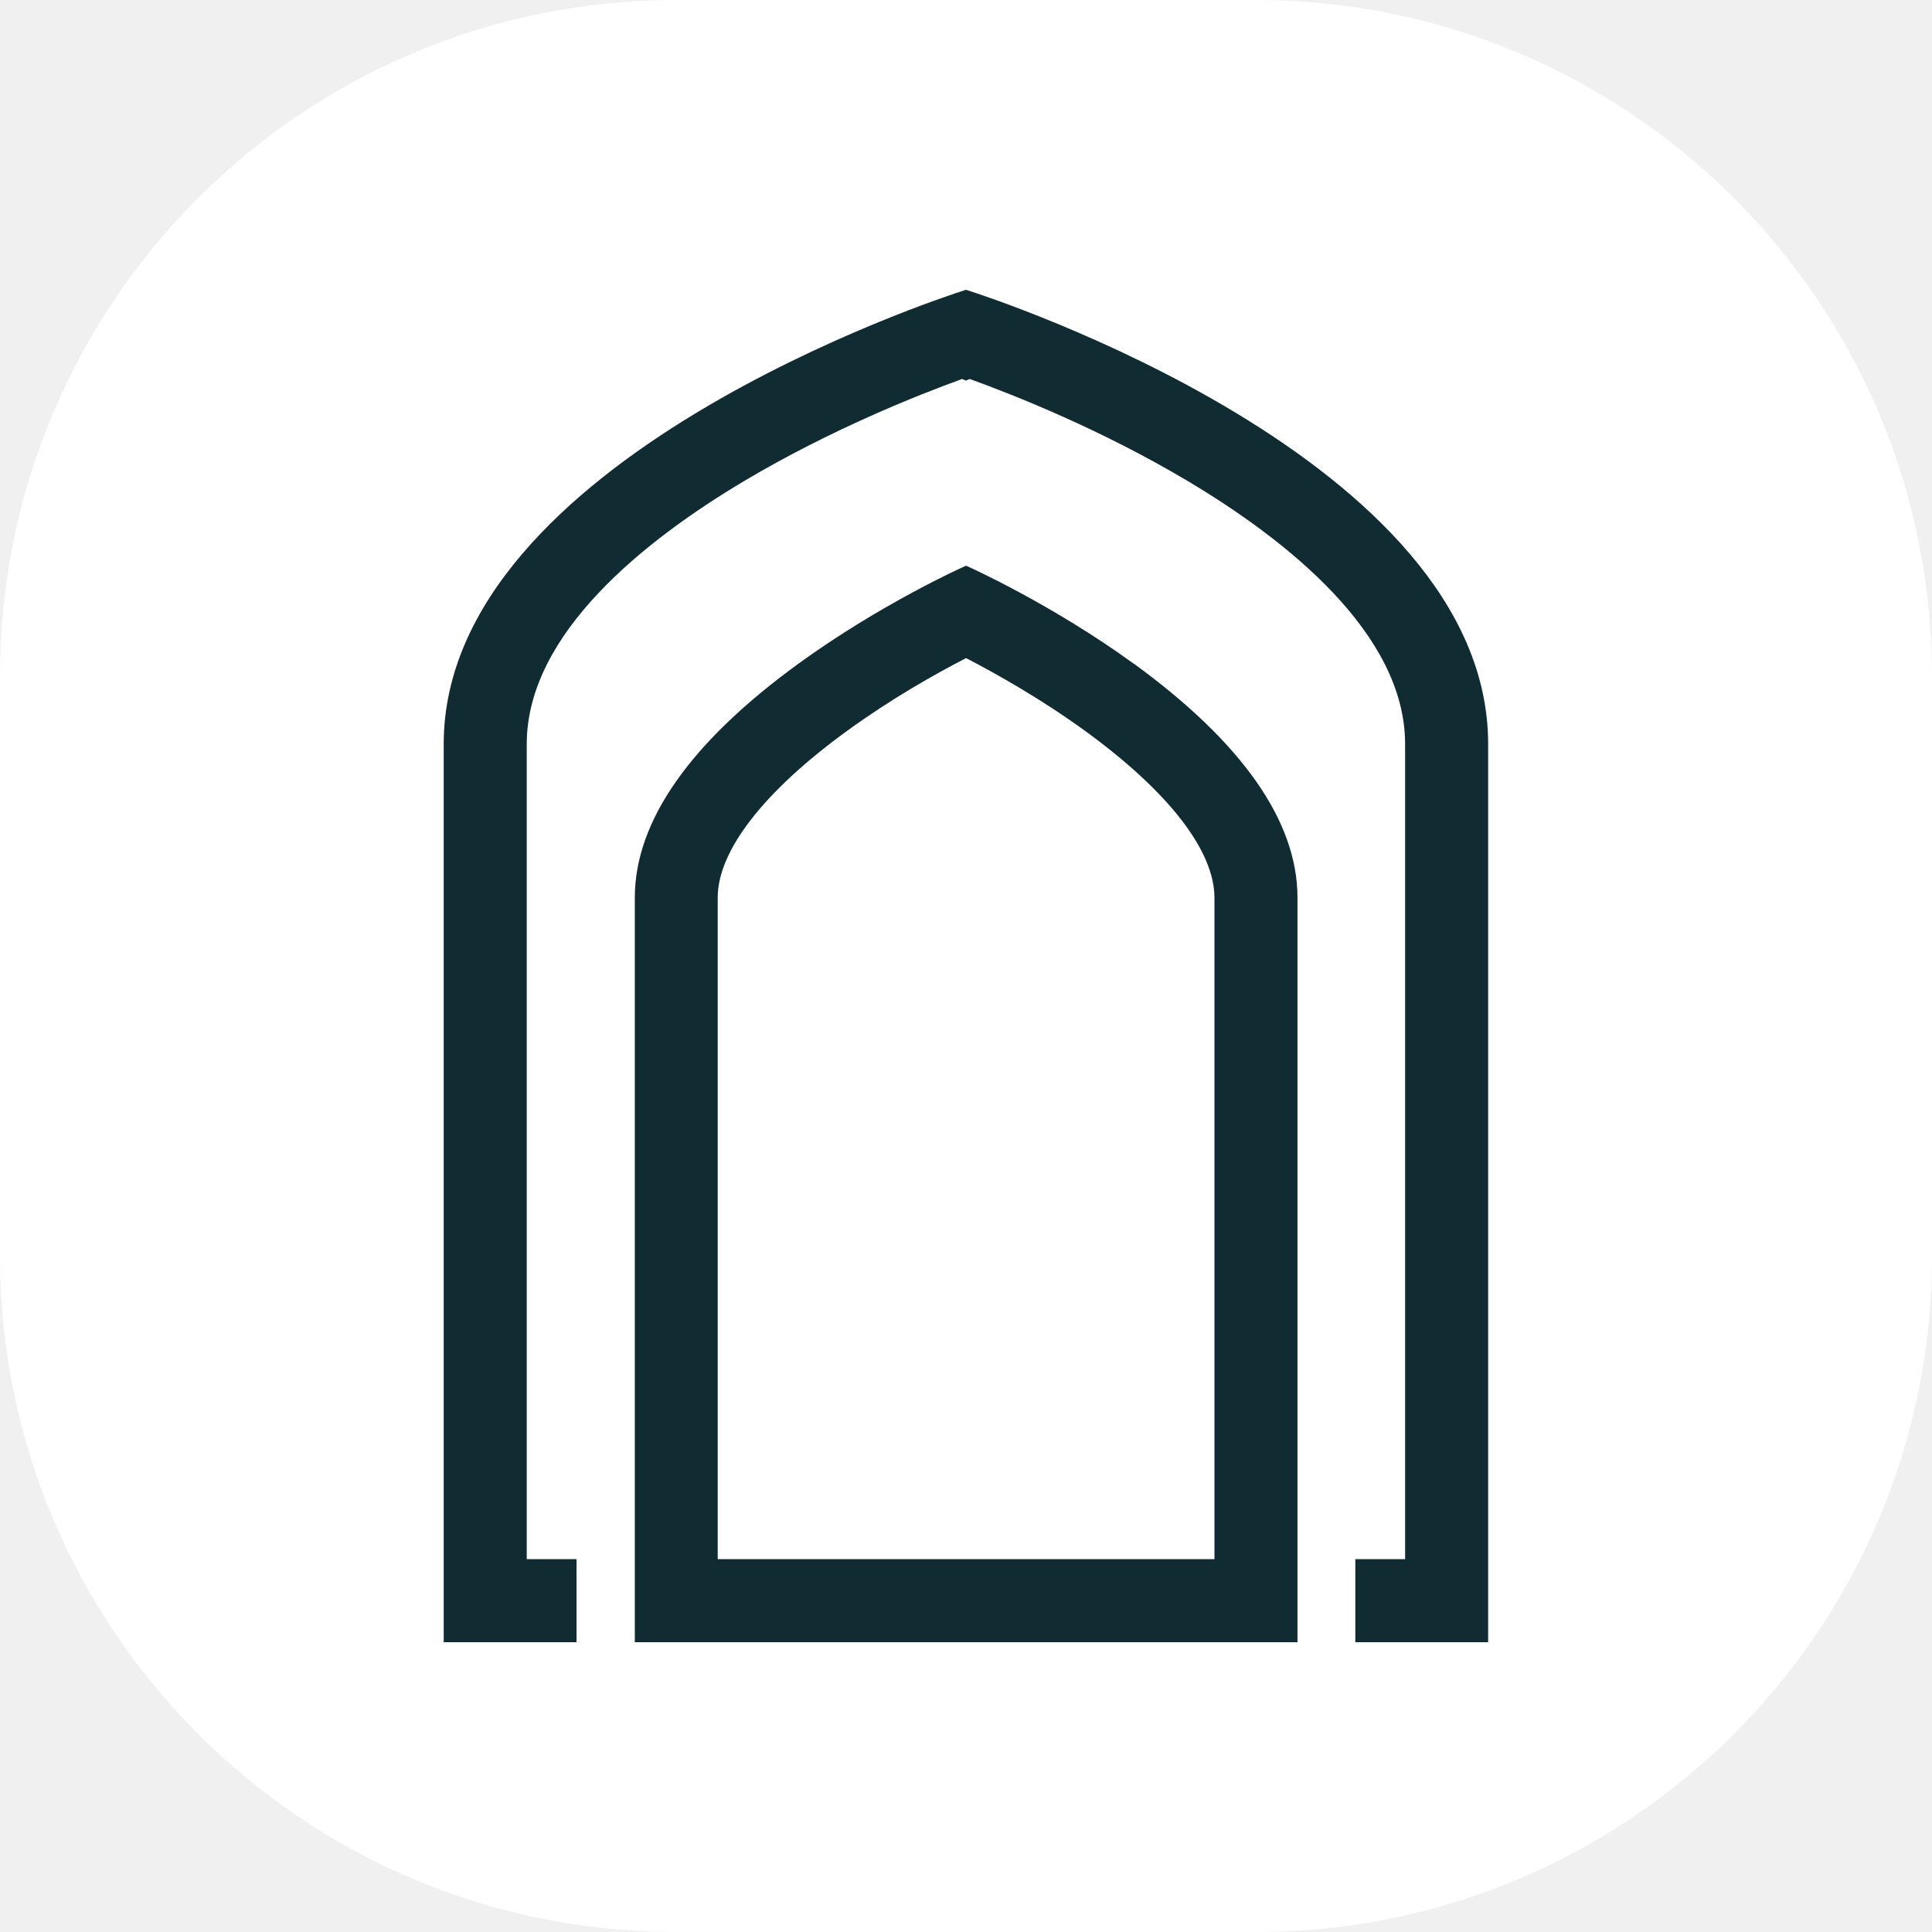
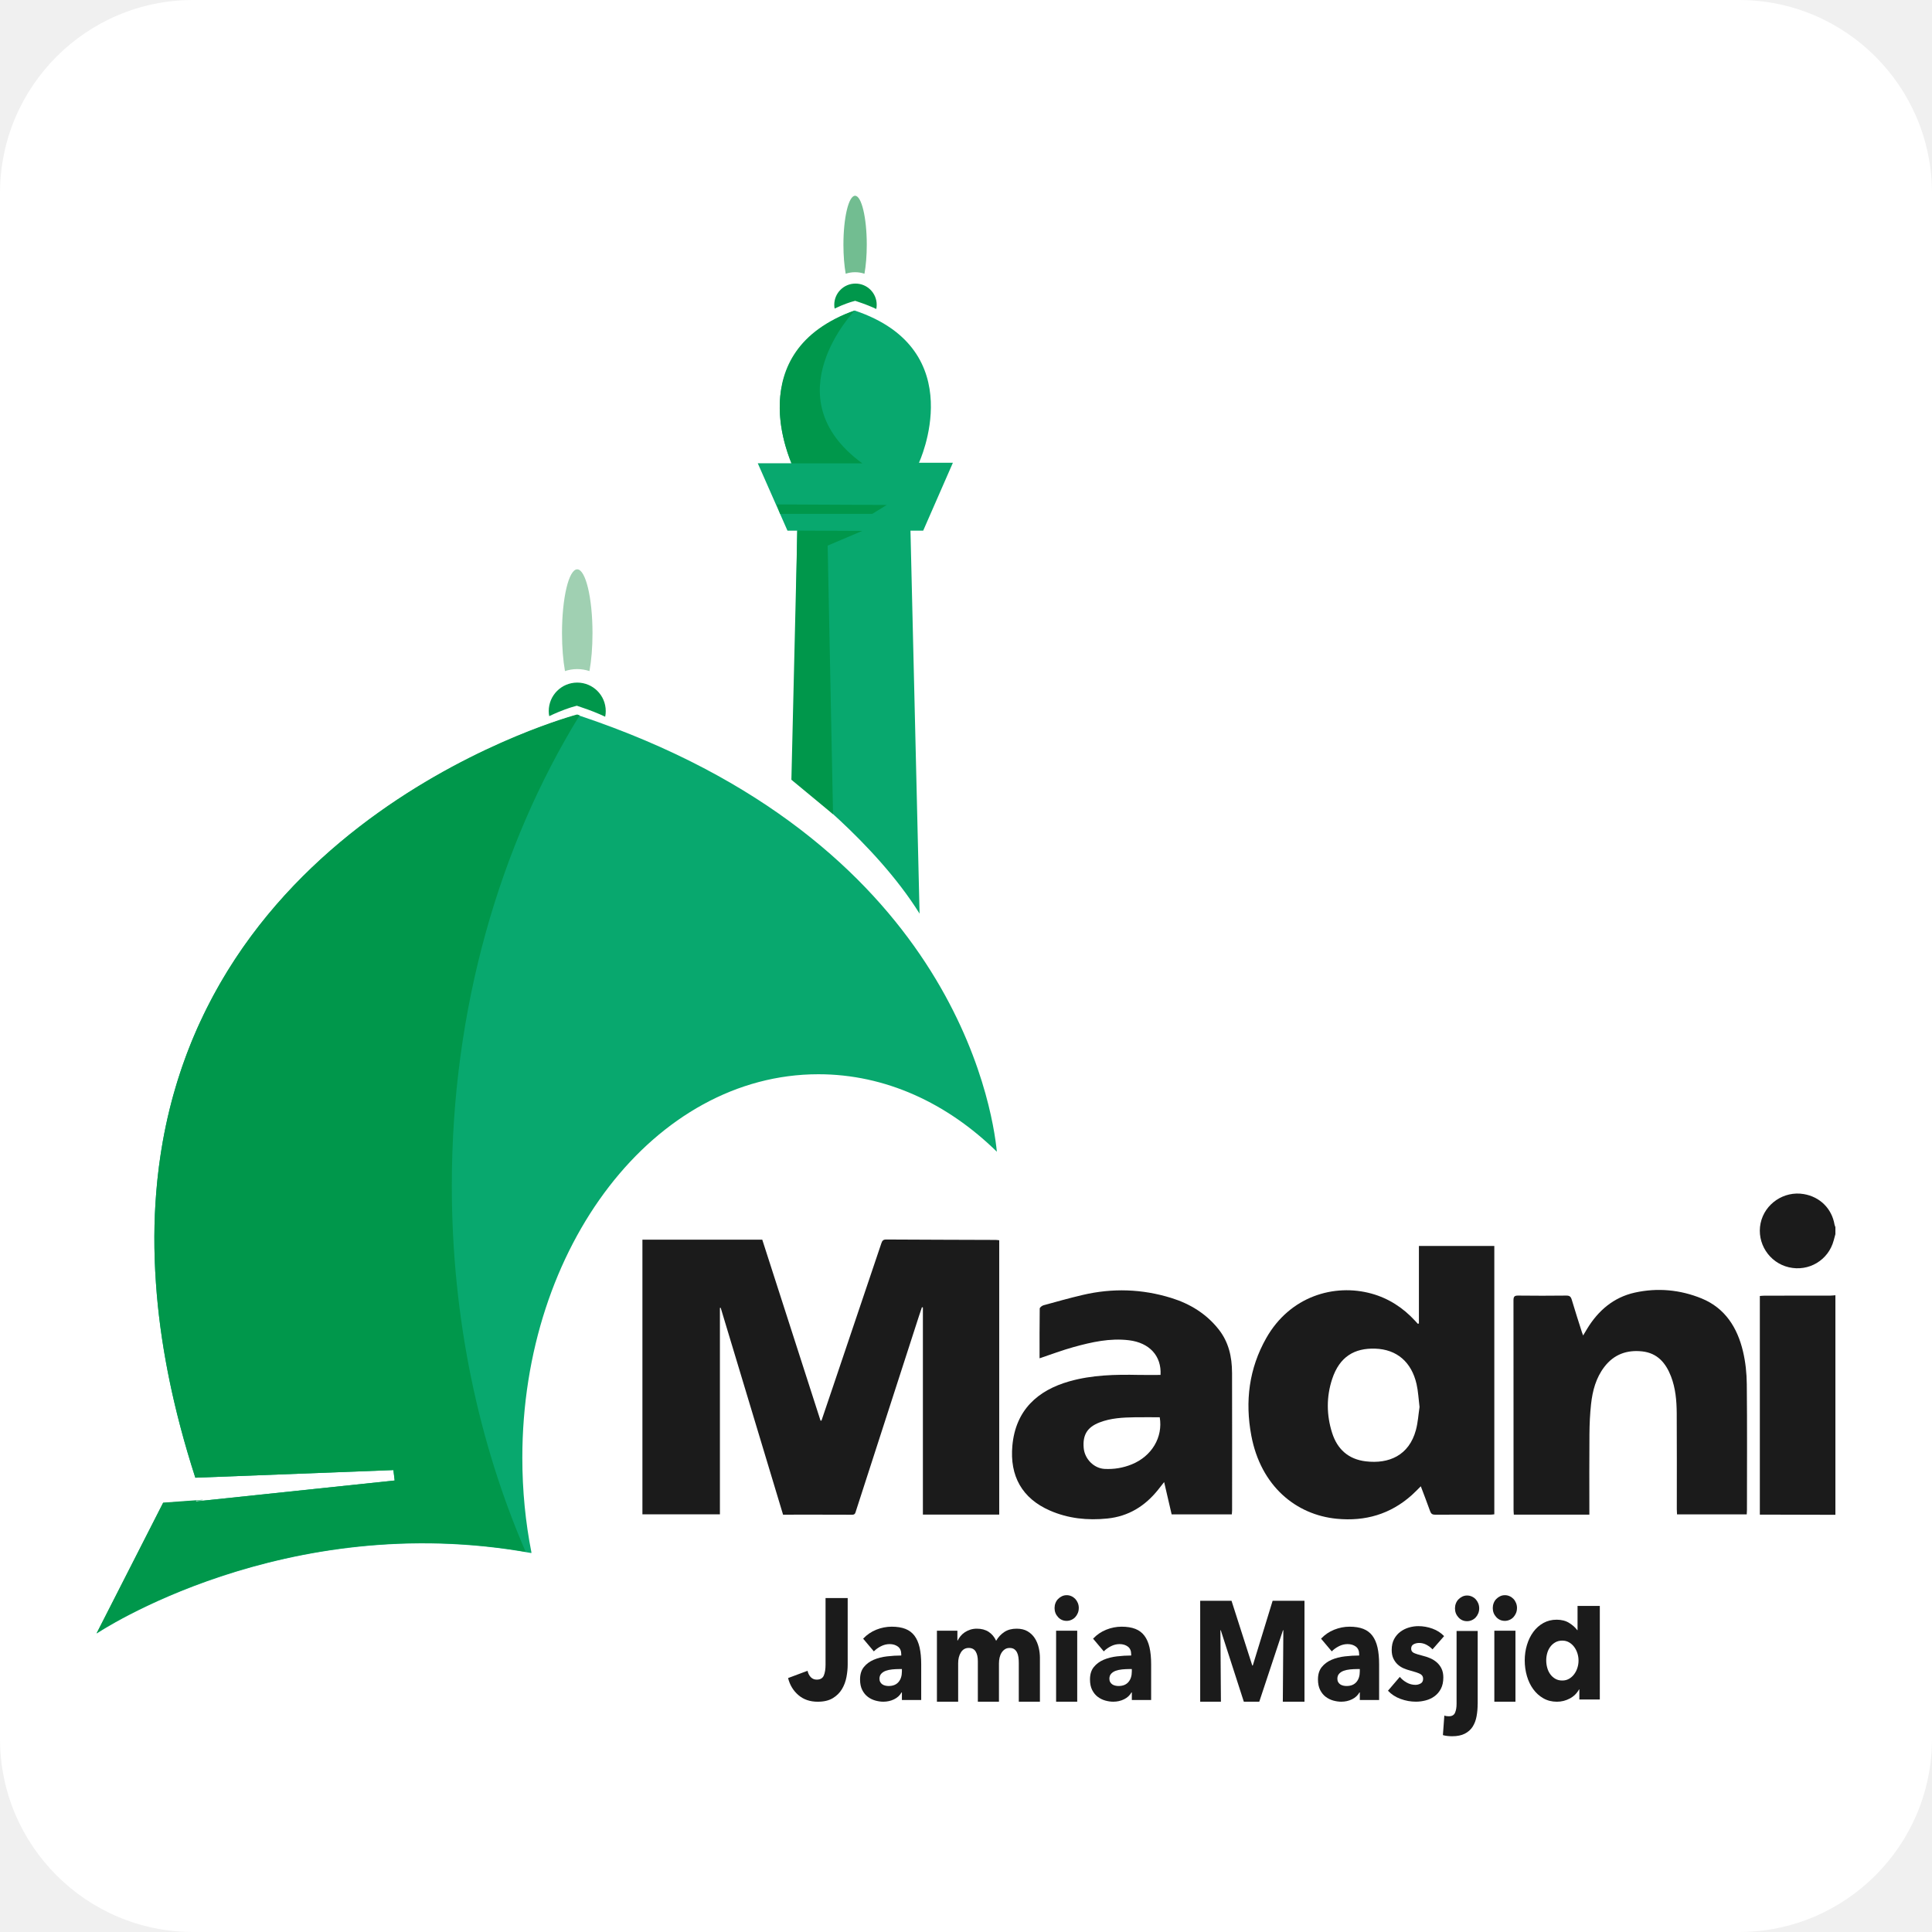
<svg xmlns="http://www.w3.org/2000/svg" version="1.1" width="1000" height="1000">
-   <g clip-path="url(#SvgjsClipPath1033)">
+   <g clip-path="url(#SvgjsClipPath1089)">
    <rect width="1000" height="1000" fill="#ffffff" />
-     <g transform="matrix(7.579859,0,0,7.579859,229.6643,150)">
-       <svg version="1.1" width="71.33" height="92.35">
-         <svg id="Layer_2" data-name="Layer 2" viewBox="0 0 71.33 92.35">
-           <defs>
-             <style>
-       .cls-1 {
-         fill: #112b32;
-       }
-     </style>
-             <clipPath id="SvgjsClipPath1033">
-               <rect width="1000" height="1000" x="0" y="0" rx="350" ry="350" />
-             </clipPath>
-           </defs>
-           <g id="Layer_1-2" data-name="Layer 1">
-             <g>
-               <path class="cls-1" d="M47.13,25.54c-5.59-4.06-11.2-6.58-11.26-6.61l-.2-.09-.2.09c-.06.02-5.69,2.56-11.26,6.61-7.41,5.39-11.16,10.76-11.16,15.97v50.84h45.25v-50.84c0-5.21-3.76-10.58-11.16-15.97ZM27.53,30.13c2.99-2.18,6.04-3.9,8.14-4.98,2.1,1.09,5.14,2.8,8.14,4.98,5.69,4.14,8.82,8.18,8.82,11.38v45.17H18.71v-45.17c0-3.2,3.13-7.24,8.82-11.38Z" />
-               <path class="cls-1" d="M35.82.05l-.16-.05-.15.05C34.06.51,0,11.6,0,31.02v61.33h9.07v-5.67h-3.4V31.02c0-7.56,8.11-13.96,14.91-18,5.85-3.47,11.73-5.81,14.82-6.93l.26.11.26-.11c3.1,1.12,8.98,3.46,14.82,6.93,6.8,4.04,14.91,10.45,14.91,18v55.66h-3.4v5.67h9.07V31.02C71.33,11.58,37.27.51,35.82.05Z" />
-             </g>
-           </g>
+     <g transform="matrix(1.041872,0,0,1.041872,50,101.3226)">
+       <svg version="1.1" width="863.83" height="765.31">
+         <svg id="a" viewBox="0 0 863.83 765.31">
+           <path d="M376.7,57.04s-54.83,15.51-31.57,75.87h-16.66l14.75,33.46h4.82l-1.81,124.34s40.34,30.11,62.62,65.93l-4.52-190.27h6.32l14.75-33.72h-16.86s26.31-56.08-31.85-75.61Z" fill="#08a86e" stroke-width="0" />
+           <path d="M387.55,54.17c0,.72-.06,1.42-.21,2.08-2.74-1.29-5.66-2.44-8.73-3.46l-1.75-.6-1.81.51c-.36.12-3.7,1.08-8.4,3.34-.12-.6-.18-1.23-.18-1.87,0-5.84,4.73-10.54,10.54-10.54s10.54,4.7,10.54,10.54Z" fill="#00974b" stroke-width="0" />
+           <path d="M382.62,24.3c0,5.4-.42,10.4-1.15,14.44-1.45-.49-3.05-.76-4.66-.76s-3.21.27-4.66.76c-.72-4.04-1.13-9.04-1.13-14.44,0-13.41,2.58-24.3,5.79-24.3s5.81,10.89,5.81,24.3Z" fill="#72bd91" stroke-width="0" />
+           <path d="M376.65,57.02s-41.47,42.98,3.77,75.93h-35.08s-26.21-55.73,31.3-75.93Z" fill="#00974b" stroke-width="0" />
+           <polygon points="337.89 153.34 339.59 158.03 385.38 158.03 392.55 153.6 337.89 153.34" fill="#00974b" stroke-width="0" />
+           <polygon points="348.12 166.35 380.4 166.5 363.19 173.8 365.86 307.25 345.17 290.12 348.12 166.35" fill="#00974b" stroke-width="0" />
+           <path d="M447.26,474.94c-24.66-24.18-55.37-38.51-88.67-38.51-81.24,0-147.09,85.33-147.09,190.56,0,16.29,1.57,32.07,4.55,47.15l-.18.15C92.77,652.01,0,714.31,0,714.31l.15-.33h.03l32.88-64.56,16.26-1.14.09.36,98.67-10.39-.63-5.18-98.37,3.79h-.06c-10.66-33.06-16.77-63.35-19.12-91.17-.15-1.87-.3-3.7-.42-5.54-1.11-15.84-1.02-30.83.15-45.04.69-8.73,1.81-17.16,3.25-25.32,29.66-165.54,205.86-211.91,205.86-211.91.39.12.78.24,1.14.39,184.12,61.57,205.08,193.45,207.37,216.67Z" fill="#08a86e" stroke-width="0" />
+           <path d="M252.94,256.02c0,.97-.08,1.9-.28,2.79-3.68-1.74-7.61-3.28-11.73-4.65l-2.35-.81-2.43.69c-.49.16-4.98,1.46-11.29,4.49-.16-.81-.24-1.66-.24-2.51,0-7.85,6.35-14.16,14.16-14.16s14.16,6.31,14.16,14.16Z" fill="#00974b" stroke-width="0" />
+           <path d="M246.36,217.3c0,7.04-.54,13.57-1.51,18.85-1.9-.64-3.97-1-6.08-1s-4.19.35-6.08,1c-.93-5.27-1.48-11.8-1.48-18.85,0-17.5,3.37-31.71,7.56-31.71s7.59,14.22,7.59,31.71Z" fill="#a0d0b2" stroke-width="0" />
+           <path d="M239.88,258.28c-39.74,64.62-63.41,145.58-63.41,233.44,0,65.85,13.28,127.82,36.67,181.95C94.66,653.34,4.91,710.88.18,713.99h-.03c-.09.09-.15.12-.15.12l33.06-64.86,16.23-1.17,3.4-.24c0,.06.03.15.06.21l-3.43.24.09.36,98.67-10.39-.63-5.18-98.37,3.79c-11.38-35.23-17.58-67.39-19.6-96.71-1.11-15.84-1.02-30.83.15-45.04,15.02-186.38,209.11-237.41,209.11-237.41.42.12.81.27,1.23.42-.03.06-.06.09-.09.15Z" fill="#00974b" stroke-width="0" />
+           <path d="M863.83,655.3c-11.5-.03-23-.06-34.5-.09-.95,0-1.9,0-3.04,0v-108.62c.73-.05,1.57-.16,2.4-.16,10.84-.01,21.69,0,32.53-.02.87,0,1.74-.12,2.61-.19v109.07Z" fill="#1b1b1b" stroke-width="0" />
+           <path d="M863.83,515.88c-.28,1.03-.57,2.06-.84,3.09-2.6,9.81-12.35,15.66-22.28,13.36-9.81-2.27-16.1-12.08-14.04-21.9,2.03-9.67,11.61-16.14,21.44-14.47,8.06,1.37,13.94,7.21,15.29,15.18.07.42.28.82.43,1.22v3.52Z" fill="#1b1b1b" stroke-width="0" />
+           <path d="M271.16,518.61h59.54c9.65,29.96,19.29,59.92,28.94,89.89.16,0,.32,0,.48,0,1.81-5.34,3.62-10.68,5.43-16.02,8.12-24.04,16.25-48.07,24.33-72.12.43-1.28.95-1.84,2.43-1.83,18.1.11,36.2.14,54.3.21.57,0,1.14.1,1.81.17v136.29h-37.92v-102.92c-.16-.03-.32-.07-.48-.1-.5,1.5-1.02,3-1.51,4.5-10.41,32.21-20.82,64.42-31.24,96.63-.3.92-.37,1.96-1.88,1.95-11.36-.06-22.71-.03-34.36-.03-10.33-34.25-20.65-68.51-30.98-102.76-.13.01-.26.03-.39.04v102.55h-38.5v-136.43Z" fill="#1b1b1b" stroke-width="0" />
+           <path d="M741.61,655.22h-37.54c-.05-.9-.13-1.68-.13-2.46,0-34.66,0-69.32-.04-103.98,0-1.76.39-2.42,2.29-2.39,7.99.1,15.98.09,23.96,0,1.63-.02,2.26.54,2.71,2.07,1.59,5.4,3.34,10.75,5.04,16.12.13.4.29.79.6,1.63.76-1.27,1.33-2.22,1.9-3.17,5.54-9.19,13.26-15.8,23.78-18.13,11.24-2.49,22.55-1.45,33.2,2.91,11.65,4.77,17.75,14.5,20.54,26.29,1.26,5.29,1.84,10.86,1.89,16.3.21,20.81.09,41.62.08,62.43,0,.71-.07,1.43-.11,2.25h-34.63c-.04-.85-.11-1.69-.11-2.53,0-15.9.06-31.8-.04-47.7-.04-6.23-.57-12.43-2.85-18.34-2.57-6.64-6.72-11.55-14.25-12.4-7.59-.85-14.05,1.44-18.81,7.63-4.2,5.46-5.92,11.89-6.65,18.57-.54,4.94-.76,9.93-.8,14.9-.11,12.38-.04,24.77-.04,37.15v2.84Z" fill="#1b1b1b" stroke-width="0" />
+           <path d="M656.92,521.74v38.49l-.52.19c-.48-.52-.96-1.04-1.44-1.56-5.94-6.47-13.15-11.11-21.54-13.44-18.56-5.14-40.55,1.3-52.32,22.05-8.61,15.17-10.62,31.48-7.45,48.44,4.7,25.12,22.21,39.42,42.51,41.36,14.09,1.35,26.53-2.24,37.16-11.7,1.52-1.35,2.92-2.84,4.54-4.44,1.59,4.22,3.17,8.28,4.63,12.38.47,1.31,1.14,1.75,2.55,1.74,9.23-.07,18.47-.03,27.7-.04.56,0,1.11-.11,1.64-.16v-133.31h-37.46ZM655.43,613.18c-3.42,12.66-13.44,16.93-24.91,15.56-8.64-1.03-14.15-6.04-16.72-14.14-2.82-8.87-2.89-17.95.03-26.78,3.69-11.17,11.15-15.38,21.32-15.07,10.84.33,18.11,6.7,20.6,17.61.82,3.61.98,7.37,1.48,11.39-.56,3.66-.78,7.65-1.8,11.42Z" fill="#1b1b1b" stroke-width="0" />
+           <path d="M564.08,584.67c-.02-7.84-1.66-15.23-6.71-21.58-6.15-7.74-14.17-12.62-23.45-15.51-14.51-4.51-29.22-4.98-44.01-1.51-6.54,1.53-13.02,3.35-19.5,5.14-.74.21-1.86,1.07-1.87,1.64-.12,8.26-.08,16.52-.08,24.7,5.72-1.91,11.25-4.02,16.93-5.59,8.97-2.47,18.01-4.52,27.48-3.38,10.18,1.23,16.24,7.79,15.69,17.23-3.73,0-7.3.06-10.87-.01-11.59-.24-23.13-.01-34.41,3.19-15.66,4.44-26.72,14.19-28.33,31.98-1.36,15.02,4.8,26.16,18.63,32.21,9.14,4,18.73,4.97,28.59,3.96,10.44-1.07,18.61-6.13,25.09-14.18.99-1.23,1.95-2.48,3.09-3.93,1.29,5.57,2.51,10.83,3.73,16.07h29.89c.05-.76.14-1.41.14-2.05,0-22.79.05-45.58-.02-68.37ZM514.31,630.22c-4.33,1.77-8.86,2.53-13.53,2.28-5.32-.28-9.94-4.94-10.4-10.46-.54-6.45,1.78-10.26,7.86-12.62,5.63-2.19,11.56-2.48,17.5-2.57,4.15-.06,8.31-.01,12.42-.01,1.67,9.94-3.96,19.34-13.85,23.38Z" fill="#1b1b1b" stroke-width="0" />
+           <path d="M372.53,735.9c-.41,2.17-1.15,4.17-2.24,5.99-1.09,1.82-2.6,3.32-4.54,4.5-1.94,1.18-4.44,1.77-7.51,1.77-3.84,0-7.04-1.1-9.59-3.29-2.56-2.2-4.26-5.02-5.12-8.47l9.66-3.61c.3,1.32.84,2.39,1.63,3.19s1.76,1.2,2.91,1.2c1.79,0,2.97-.68,3.55-2.05.57-1.37.86-3.16.86-5.39v-33.08h11v33.01c0,1.98-.2,4.06-.61,6.23Z" fill="#1b1b1b" stroke-width="0" />
+           <path d="M380.81,716.84c1.88-1.99,4.06-3.47,6.56-4.47,2.49-.99,5.04-1.49,7.64-1.49s4.96.37,6.81,1.1,3.36,1.86,4.51,3.4c1.15,1.54,1.99,3.47,2.53,5.81.53,2.34.8,5.11.8,8.33v17.78h-9.59v-3.75h-.19c-.81,1.46-2.04,2.6-3.68,3.4-1.64.8-3.42,1.2-5.34,1.2-1.28,0-2.6-.19-3.97-.57-1.36-.38-2.61-.99-3.74-1.84-1.13-.85-2.06-1.98-2.78-3.4-.72-1.41-1.09-3.16-1.09-5.24,0-2.55.63-4.6,1.89-6.16,1.26-1.56,2.88-2.76,4.86-3.61,1.98-.85,4.19-1.42,6.62-1.7,2.43-.28,4.8-.43,7.1-.43v-.57c0-1.75-.55-3.03-1.66-3.86-1.11-.82-2.47-1.24-4.09-1.24-1.49,0-2.93.35-4.32,1.06-1.39.71-2.57,1.56-3.55,2.55l-5.31-6.3ZM400.07,731.93h-1.34c-1.15,0-2.31.06-3.49.18-1.17.12-2.22.34-3.14.67-.92.33-1.67.81-2.27,1.45-.6.64-.9,1.48-.9,2.51,0,.66.14,1.23.42,1.7.28.47.63.85,1.06,1.13.43.28.92.48,1.47.6.56.12,1.09.18,1.6.18,2.13,0,3.76-.65,4.89-1.95,1.13-1.3,1.7-3.06,1.7-5.28v-1.2Z" fill="#1b1b1b" stroke-width="0" />
+           <path d="M458.14,748.15v-19.27c0-.99-.06-1.95-.19-2.87-.13-.92-.37-1.71-.71-2.37s-.8-1.19-1.37-1.59-1.33-.6-2.27-.6-1.67.21-2.34.64c-.66.43-1.21.99-1.66,1.7s-.78,1.52-.99,2.44c-.21.92-.32,1.88-.32,2.87v19.05h-10.49v-20.12c0-2.03-.36-3.64-1.09-4.82s-1.88-1.77-3.45-1.77c-1.66,0-2.95.73-3.87,2.2s-1.37,3.26-1.37,5.38v19.13h-10.55v-35.28h10.17v4.89h.13c.38-.75.86-1.49,1.44-2.2.57-.71,1.27-1.33,2.08-1.88.81-.54,1.72-.98,2.72-1.31,1-.33,2.1-.5,3.29-.5,2.3,0,4.25.52,5.85,1.56,1.6,1.04,2.85,2.52,3.74,4.46,1.06-1.84,2.43-3.3,4.09-4.39,1.66-1.09,3.69-1.63,6.08-1.63,2.17,0,4,.44,5.47,1.31,1.47.88,2.65,2.01,3.55,3.4.89,1.39,1.54,2.95,1.95,4.68.41,1.72.61,3.41.61,5.06v21.82h-10.49Z" fill="#1b1b1b" stroke-width="0" />
+           <path d="M487.94,701.61c0,.9-.16,1.73-.48,2.51-.32.78-.75,1.45-1.28,2.02-.53.57-1.17,1.02-1.92,1.35-.75.33-1.53.5-2.34.5-1.71,0-3.13-.63-4.28-1.88-1.15-1.25-1.73-2.75-1.73-4.5,0-.85.15-1.67.45-2.45.3-.78.72-1.45,1.28-2.02.55-.56,1.19-1.03,1.92-1.38.72-.35,1.51-.53,2.37-.53s1.59.17,2.34.5c.74.33,1.38.78,1.92,1.35.53.57.96,1.24,1.28,2.02.32.78.48,1.62.48,2.51ZM476.68,748.15v-35.28h10.49v35.28h-10.49Z" fill="#1b1b1b" stroke-width="0" />
+           <path d="M495.04,716.84c1.88-1.99,4.06-3.47,6.56-4.47,2.49-.99,5.04-1.49,7.64-1.49s4.96.37,6.81,1.1,3.36,1.86,4.51,3.4c1.15,1.54,1.99,3.47,2.53,5.81.53,2.34.8,5.11.8,8.33v17.78h-9.59v-3.75h-.19c-.81,1.46-2.04,2.6-3.68,3.4-1.64.8-3.42,1.2-5.34,1.2-1.28,0-2.6-.19-3.97-.57-1.36-.38-2.61-.99-3.74-1.84-1.13-.85-2.06-1.98-2.78-3.4-.72-1.41-1.09-3.16-1.09-5.24,0-2.55.63-4.6,1.89-6.16,1.26-1.56,2.88-2.76,4.86-3.61,1.98-.85,4.19-1.42,6.62-1.7,2.43-.28,4.8-.43,7.1-.43v-.57c0-1.75-.55-3.03-1.66-3.86-1.11-.82-2.47-1.24-4.09-1.24-1.49,0-2.93.35-4.32,1.06-1.39.71-2.57,1.56-3.55,2.55l-5.31-6.3ZM514.29,731.93h-1.34c-1.15,0-2.31.06-3.49.18-1.17.12-2.22.34-3.14.67-.92.33-1.67.81-2.27,1.45-.6.64-.9,1.48-.9,2.51,0,.66.14,1.23.42,1.7.28.47.63.85,1.06,1.13.43.28.92.48,1.47.6.56.12,1.09.18,1.6.18,2.13,0,3.76-.65,4.89-1.95,1.13-1.3,1.7-3.06,1.7-5.28v-1.2Z" fill="#1b1b1b" stroke-width="0" />
+           <path d="M589.31,748.15l.26-35.49h-.19l-11.77,35.49h-7.67l-11.45-35.49h-.19l.26,35.49h-10.3v-50.15h15.56l10.31,32.16h.26l9.86-32.16h15.82v50.15h-10.75Z" fill="#1b1b1b" stroke-width="0" />
+           <path d="M608.3,716.84c1.88-1.99,4.06-3.47,6.56-4.47,2.49-.99,5.04-1.49,7.64-1.49s4.96.37,6.81,1.1c1.85.73,3.36,1.86,4.51,3.4,1.15,1.54,1.99,3.47,2.53,5.81.53,2.34.8,5.11.8,8.33v17.78h-9.59v-3.75h-.19c-.81,1.46-2.04,2.6-3.68,3.4-1.64.8-3.42,1.2-5.34,1.2-1.28,0-2.6-.19-3.97-.57-1.36-.38-2.61-.99-3.74-1.84-1.13-.85-2.06-1.98-2.78-3.4-.72-1.41-1.09-3.16-1.09-5.24,0-2.55.63-4.6,1.89-6.16,1.26-1.56,2.88-2.76,4.86-3.61,1.98-.85,4.19-1.42,6.62-1.7,2.43-.28,4.8-.43,7.1-.43v-.57c0-1.75-.55-3.03-1.66-3.86-1.11-.82-2.47-1.24-4.09-1.24-1.49,0-2.93.35-4.32,1.06-1.39.71-2.57,1.56-3.55,2.55l-5.31-6.3ZM627.55,731.93h-1.34c-1.15,0-2.31.06-3.49.18-1.17.12-2.22.34-3.14.67-.92.33-1.67.81-2.27,1.45-.6.64-.9,1.48-.9,2.51,0,.66.14,1.23.42,1.7.28.47.63.85,1.06,1.13.43.28.92.48,1.47.6.56.12,1.09.18,1.6.18,2.13,0,3.76-.65,4.89-1.95,1.13-1.3,1.7-3.06,1.7-5.28v-1.2Z" fill="#1b1b1b" stroke-width="0" />
+           <path d="M663.69,722.15c-.85-.9-1.85-1.65-3-2.27-1.15-.61-2.37-.92-3.65-.92-.98,0-1.89.21-2.72.64s-1.25,1.16-1.25,2.2.46,1.7,1.37,2.13c.91.42,2.4.9,4.44,1.41,1.19.28,2.4.68,3.61,1.2,1.22.52,2.31,1.2,3.29,2.05.98.85,1.77,1.89,2.37,3.12.6,1.23.9,2.69.9,4.39,0,2.22-.41,4.1-1.21,5.63-.81,1.54-1.87,2.77-3.17,3.72-1.3.95-2.76,1.63-4.38,2.05-1.62.43-3.24.64-4.86.64-2.6,0-5.15-.46-7.64-1.38-2.5-.92-4.57-2.28-6.24-4.07l5.88-6.87c.94,1.13,2.09,2.08,3.45,2.83,1.36.76,2.81,1.13,4.35,1.13.85,0,1.7-.22,2.53-.67.83-.45,1.25-1.24,1.25-2.37s-.51-1.89-1.53-2.41c-1.02-.52-2.62-1.06-4.8-1.63-1.11-.28-2.22-.66-3.33-1.13-1.11-.47-2.1-1.11-2.97-1.91-.87-.8-1.59-1.79-2.15-2.97-.55-1.18-.83-2.59-.83-4.25,0-2.12.41-3.93,1.21-5.42.81-1.49,1.85-2.7,3.14-3.65,1.28-.94,2.69-1.64,4.25-2.09,1.56-.45,3.1-.67,4.64-.67,2.39,0,4.72.42,7,1.24,2.28.83,4.21,2.06,5.79,3.72l-5.76,6.59Z" fill="#1b1b1b" stroke-width="0" />
+           <path d="M686.1,749.23c0,2.17-.18,4.24-.54,6.2-.36,1.96-1.01,3.67-1.95,5.14-.94,1.46-2.24,2.62-3.9,3.47-1.66.85-3.77,1.27-6.33,1.27-.72,0-1.51-.05-2.36-.14-.85-.09-1.58-.24-2.18-.43l.71-9.7c.38.14.78.24,1.18.28.41.04.76.07,1.06.07,1.54,0,2.56-.58,3.07-1.74.51-1.16.77-2.63.77-4.43v-36.2h10.49v36.2ZM686.87,701.77c0,.9-.16,1.73-.48,2.51-.32.78-.75,1.45-1.28,2.02-.53.57-1.17,1.02-1.92,1.35-.75.33-1.52.5-2.34.5-1.71,0-3.13-.63-4.28-1.88-1.15-1.25-1.73-2.75-1.73-4.5,0-.85.15-1.67.45-2.45.3-.78.72-1.45,1.28-2.02.56-.56,1.19-1.03,1.92-1.38.72-.35,1.51-.53,2.36-.53s1.59.17,2.34.5c.75.33,1.39.78,1.92,1.35.53.57.96,1.24,1.28,2.02.32.78.48,1.62.48,2.51Z" fill="#1b1b1b" stroke-width="0" />
+           <path d="M705.64,701.61c0,.9-.16,1.73-.48,2.51-.32.78-.75,1.45-1.28,2.02-.53.57-1.17,1.02-1.92,1.35-.75.33-1.53.5-2.34.5-1.71,0-3.13-.63-4.28-1.88-1.15-1.25-1.73-2.75-1.73-4.5,0-.85.15-1.67.45-2.45.3-.78.72-1.45,1.28-2.02.55-.56,1.19-1.03,1.92-1.38.72-.35,1.51-.53,2.37-.53s1.59.17,2.34.5c.74.33,1.38.78,1.92,1.35s.96,1.24,1.28,2.02c.32.78.48,1.62.48,2.51ZM694.39,748.15v-35.28h10.49v35.28h-10.49Z" fill="#1b1b1b" stroke-width="0" />
+           <path d="M736.62,747.07v-5.03h-.14c-1.08,1.96-2.62,3.47-4.62,4.53-2,1.06-4.13,1.59-6.38,1.59-2.52,0-4.77-.57-6.75-1.71-1.98-1.13-3.65-2.64-5.02-4.53-1.37-1.88-2.42-4.06-3.14-6.54-.72-2.48-1.08-5.06-1.08-7.74s.37-5.26,1.11-7.71c.74-2.45,1.8-4.61,3.17-6.47,1.37-1.86,3.04-3.33,4.99-4.42,1.96-1.08,4.15-1.63,6.58-1.63s4.56.54,6.27,1.63c1.71,1.09,3.04,2.27,3.98,3.56h.14v-12.04h11.06v46.5h-10.18ZM736.22,727.71c0-1.24-.19-2.45-.57-3.64-.38-1.18-.92-2.24-1.62-3.17-.7-.93-1.54-1.68-2.53-2.25-.99-.57-2.11-.85-3.37-.85s-2.45.28-3.44.85c-.99.57-1.82,1.3-2.5,2.21s-1.18,1.95-1.52,3.13c-.34,1.19-.5,2.4-.5,3.64s.17,2.47.5,3.68c.34,1.21.84,2.28,1.52,3.21.68.93,1.51,1.68,2.5,2.25.99.57,2.13.85,3.44.85s2.38-.28,3.37-.85c.99-.57,1.83-1.32,2.53-2.25s1.24-1.99,1.62-3.17.57-2.4.57-3.64Z" fill="#1b1b1b" stroke-width="0" />
        </svg>
      </svg>
    </g>
  </g>
+   <defs>
+     <clipPath id="SvgjsClipPath1089">
+       <rect width="1000" height="1000" x="0" y="0" rx="100" ry="100" />
+     </clipPath>
+   </defs>
</svg>
